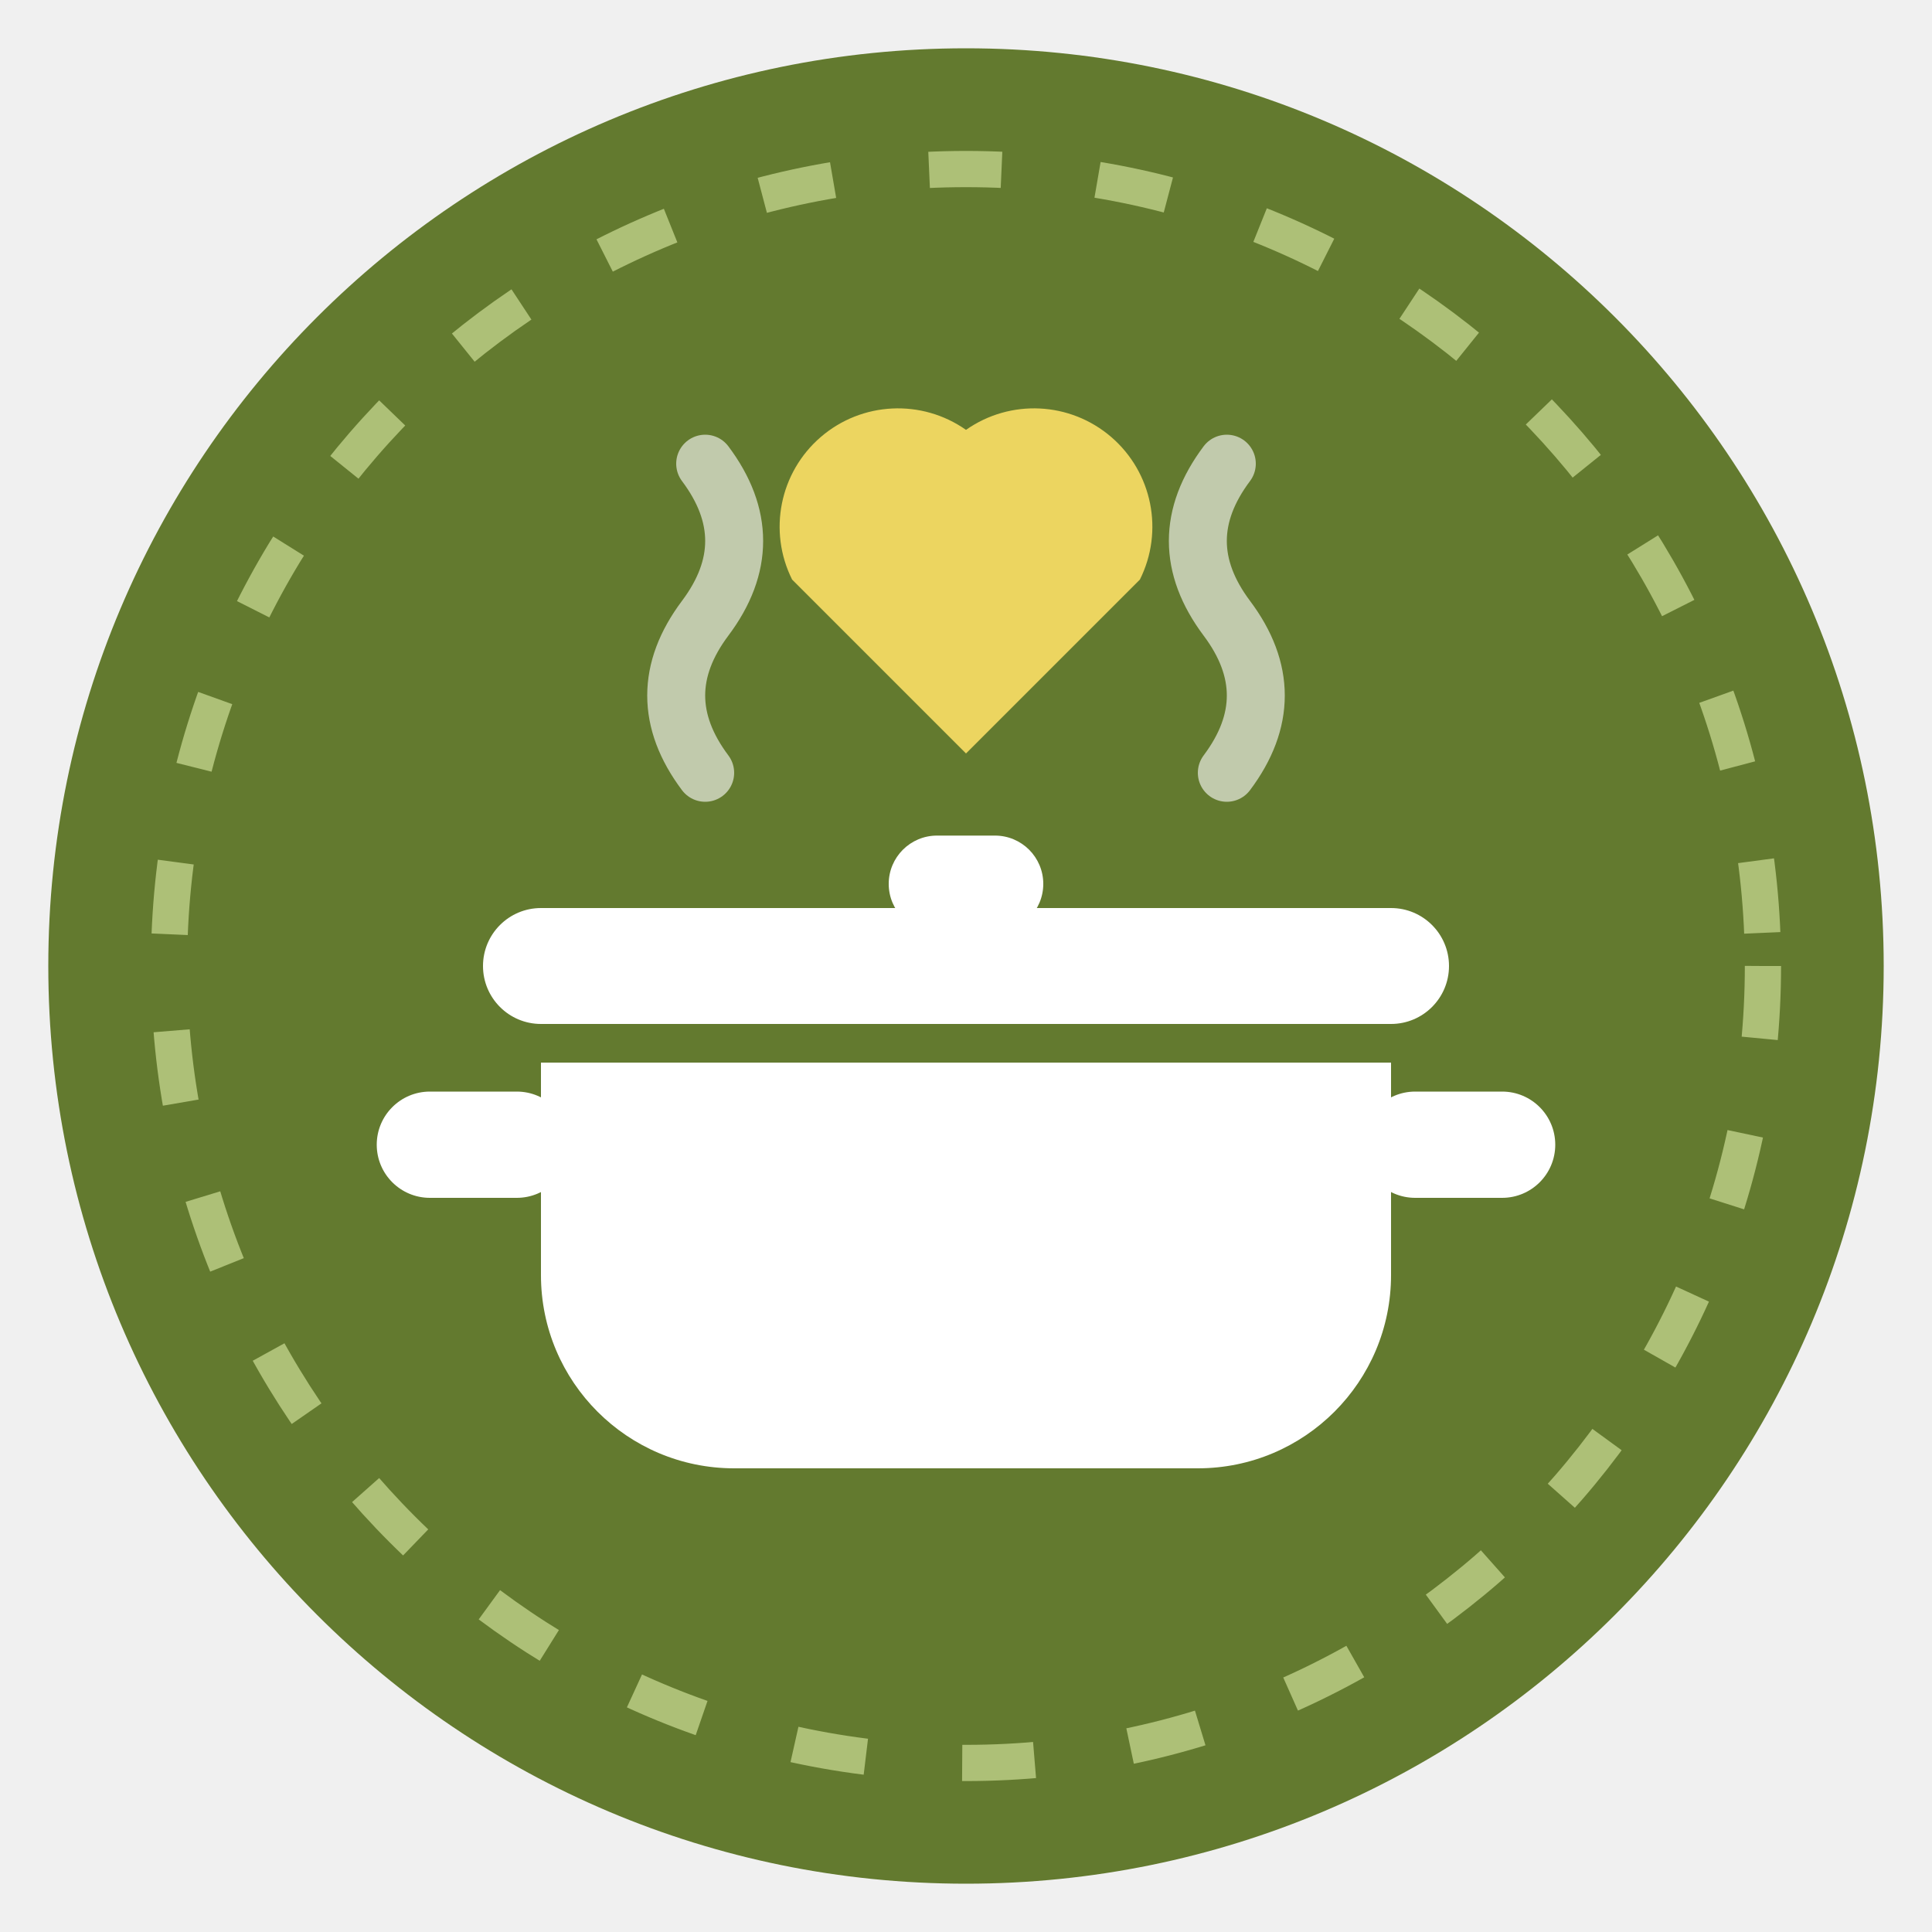
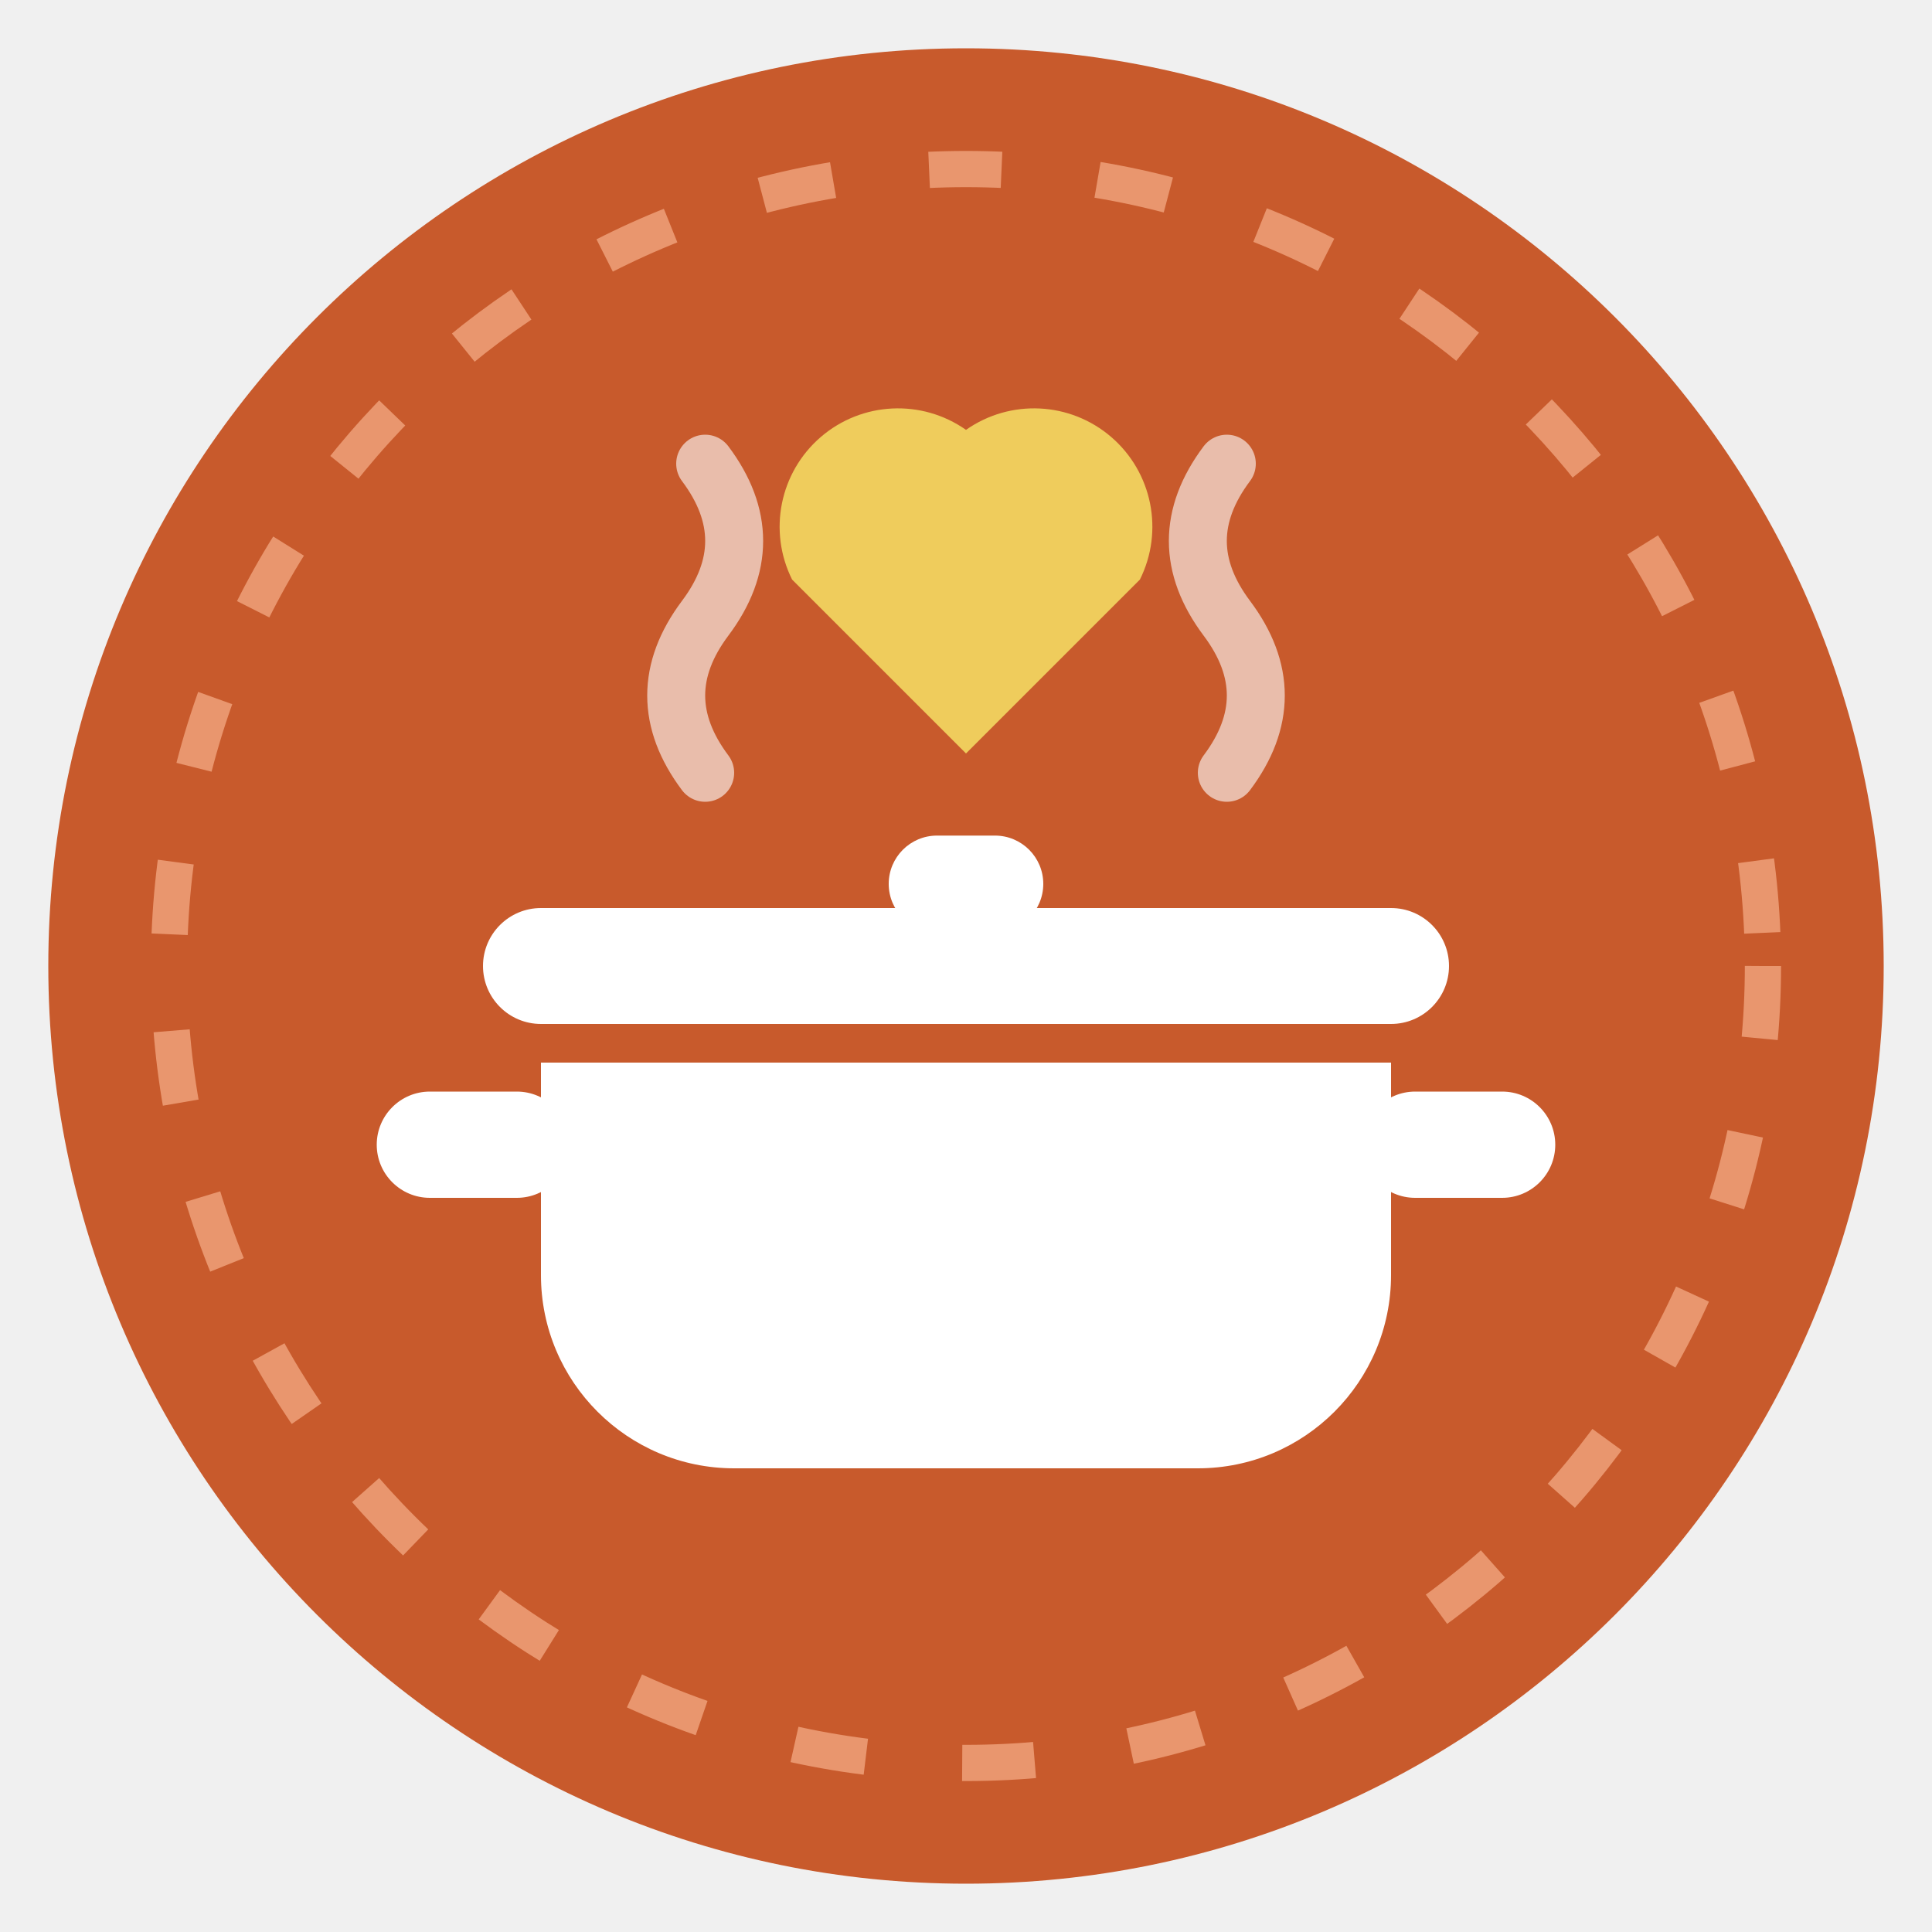
<svg xmlns="http://www.w3.org/2000/svg" viewBox="0 0 40 40">
-   <circle cx="20" cy="20" r="19" fill="#637a2f" />
-   <circle cx="20" cy="20" r="16.5" fill="none" stroke="#adc077" stroke-width="0.75" stroke-dasharray="1.5 2" />
+   <circle cx="20" cy="20" r="19" fill="#c85a2c" />
+   <circle cx="20" cy="20" r="16.5" fill="none" stroke="#e9966e" stroke-width="0.75" stroke-dasharray="1.5 2" />
  <path d="M14.6 16 q-1.2 -1.6 0 -3.2 q1.2 -1.6 0 -3.2 M25.4 16 q1.2 -1.6 0 -3.2 q-1.2 -1.6 0 -3.2" fill="none" stroke="#fff" stroke-width="1.2" stroke-linecap="round" opacity="0.6" />
-   <path d="M20 15.6 L16.4 12 A2.45 2.45 0 0 1 20 8.9 A2.45 2.45 0 0 1 23.6 12 Z" fill="#ecd560" />
+   <path d="M20 15.6 L16.4 12 A2.45 2.45 0 0 1 20 8.9 A2.45 2.45 0 0 1 23.6 12 Z" fill="#efcc5c" />
  <rect x="18.4" y="17.3" width="3.2" height="2" rx="1" fill="#fff" />
  <rect x="10" y="18.8" width="20" height="2.4" rx="1.2" fill="#fff" />
  <path d="M11.2 22 H28.8 V26.4 A4 4 0 0 1 24.8 30.4 H15.2 A4 4 0 0 1 11.2 26.4 Z" fill="#fff" />
  <rect x="7.8" y="22.6" width="4" height="2.2" rx="1.1" fill="#fff" />
  <rect x="28.2" y="22.6" width="4" height="2.2" rx="1.1" fill="#fff" />
</svg>
